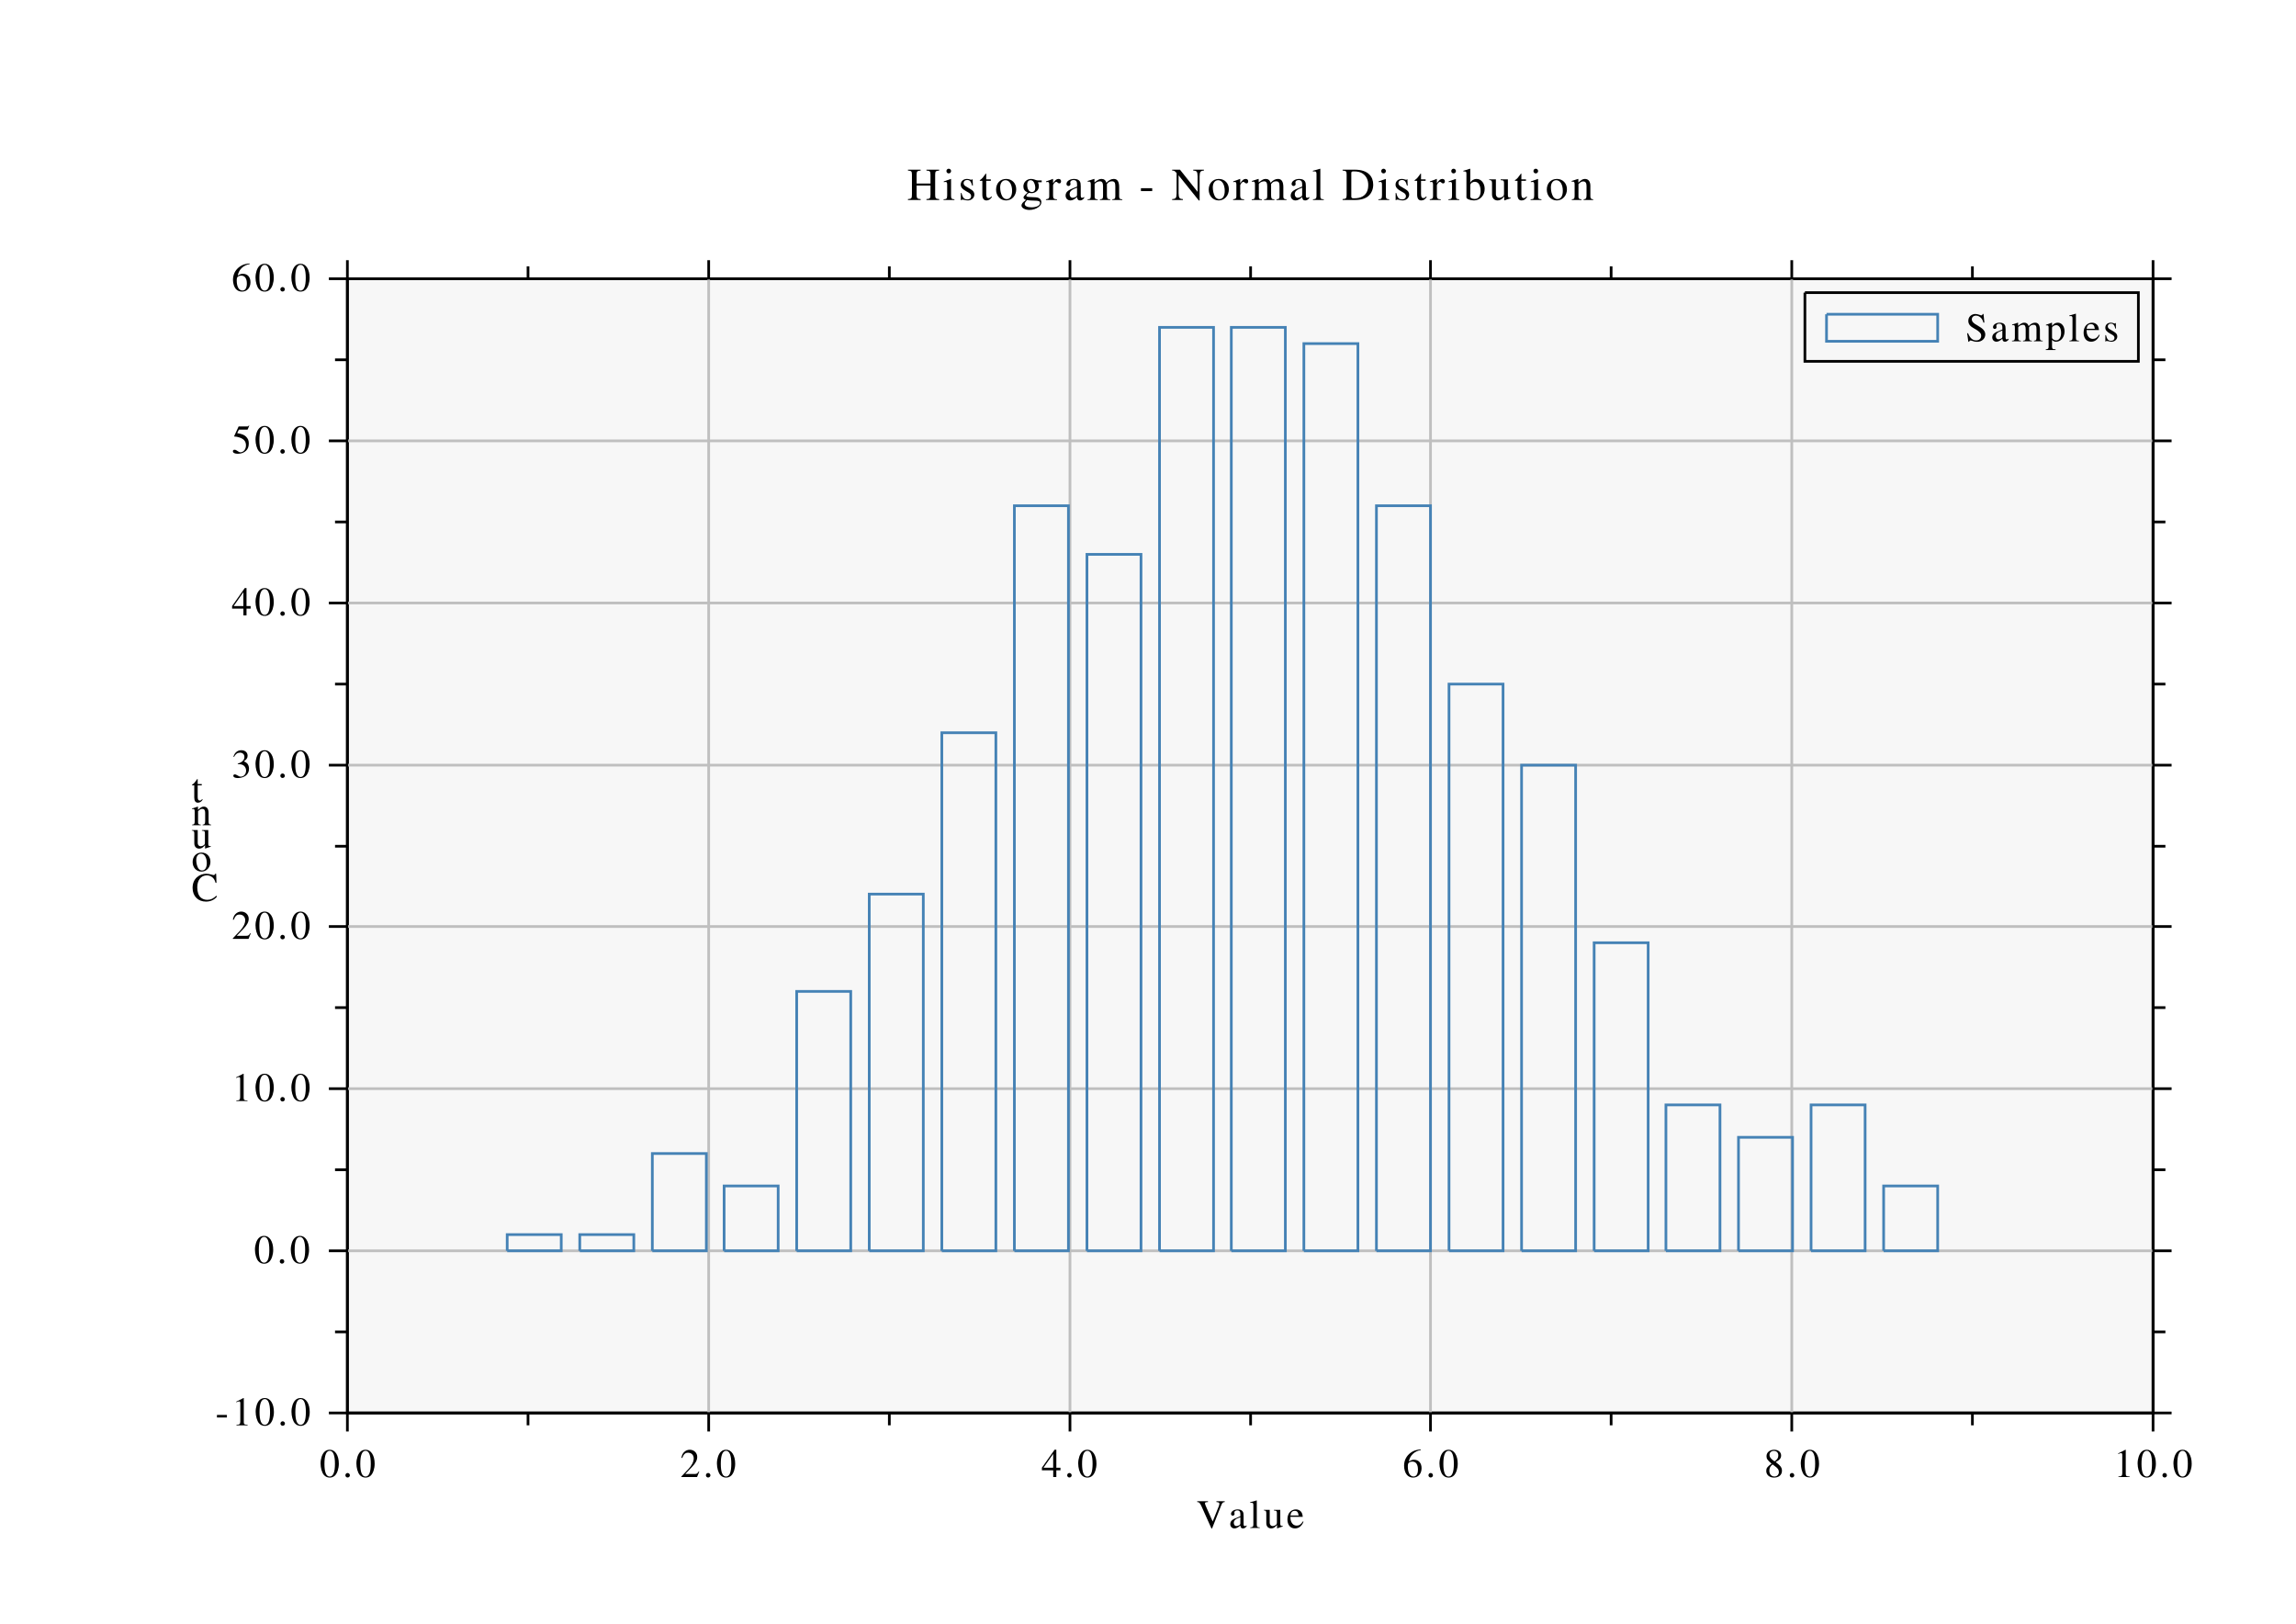
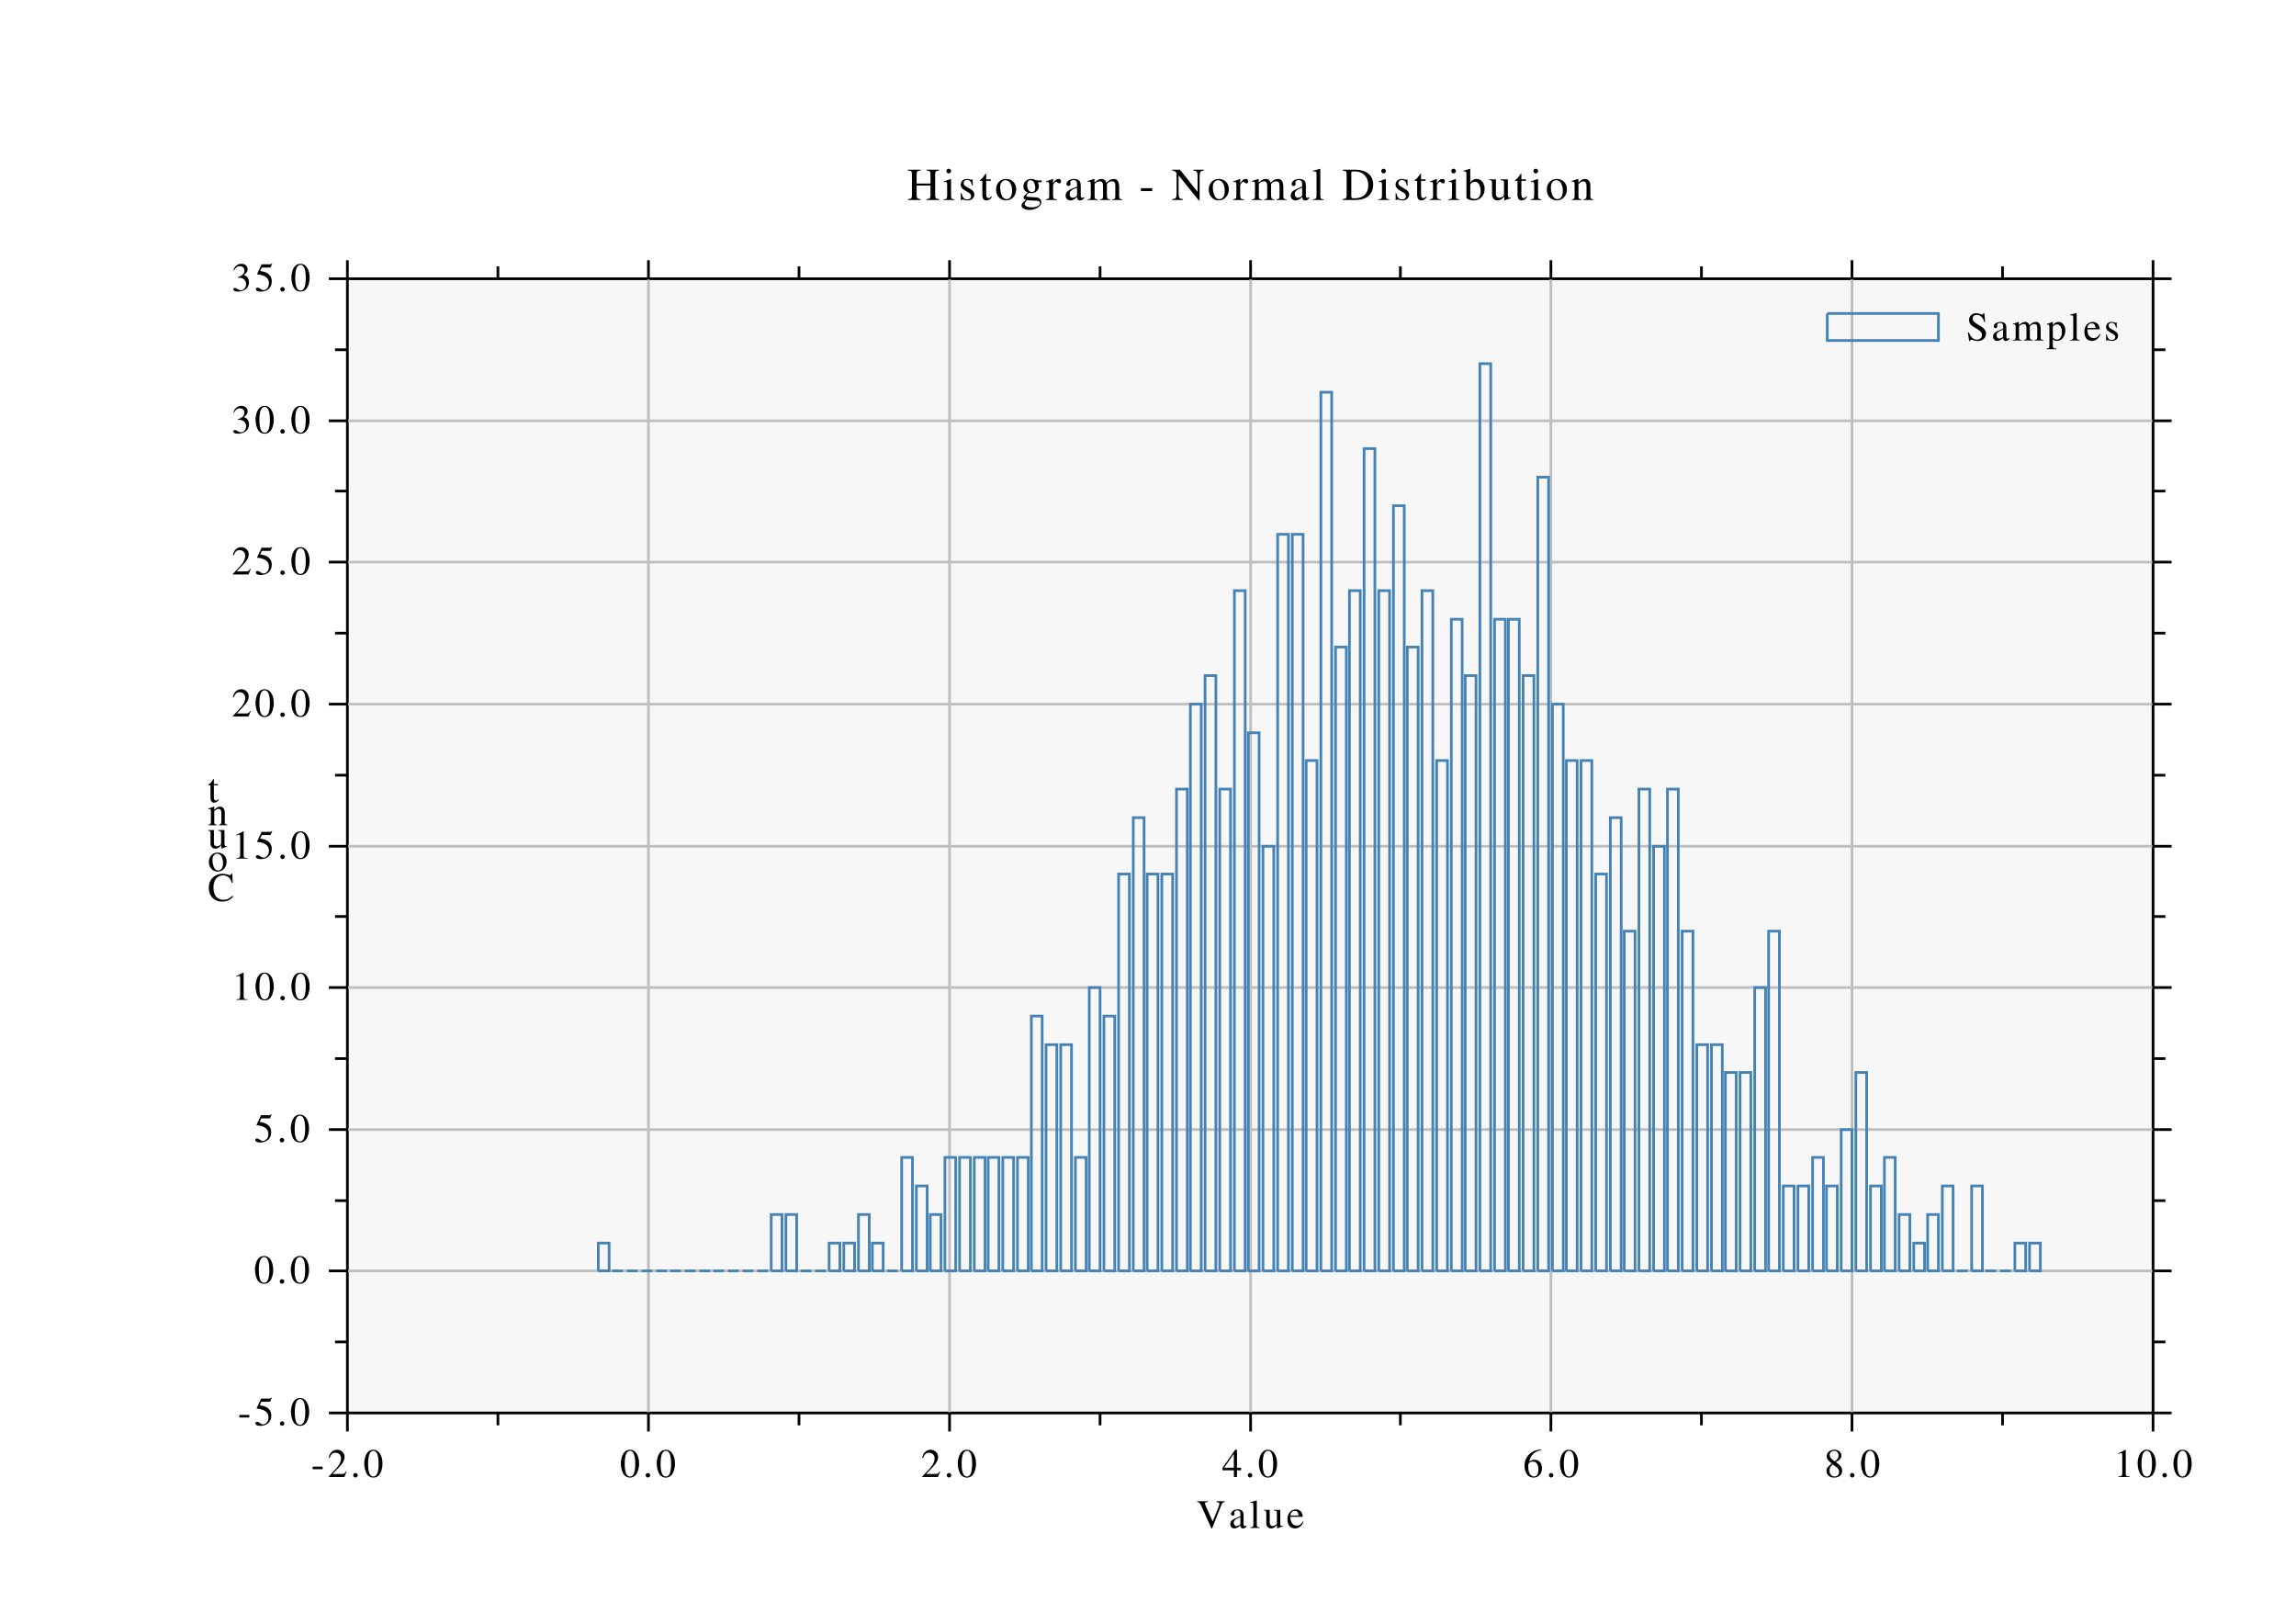
<svg xmlns="http://www.w3.org/2000/svg" width="853" height="603">
  <g fill="none" stroke="#000000" stroke-width="1.000">
    <rect x="129.06" y="103.54" width="671.83" height="422.31" fill="#f7f7f7" stroke="none" />
  </g>
  <g fill="none" stroke="#000000" stroke-width="1.000">
    <line x1="129.06" y1="524.85" x2="799.89" y2="524.85" />
    <line x1="129.06" y1="531.73" x2="129.06" y2="524.85" />
-     <line x1="196.17" y1="524.85" x2="196.17" y2="529.44" />
-     <line x1="263.29" y1="531.73" x2="263.29" y2="524.85" />
-     <line x1="330.40" y1="524.85" x2="330.40" y2="529.44" />
-     <line x1="397.51" y1="531.73" x2="397.51" y2="524.85" />
-     <line x1="464.62" y1="524.85" x2="464.62" y2="529.44" />
-     <line x1="531.45" y1="531.73" x2="531.45" y2="524.85" />
-     <line x1="598.56" y1="524.85" x2="598.56" y2="529.44" />
-     <line x1="665.67" y1="531.73" x2="665.67" y2="524.85" />
-     <line x1="732.78" y1="524.85" x2="732.78" y2="529.44" />
-   </g>
-   <g font-family="Times" font-weight="normal" font-style="normal" font-size="15" stroke="none" fill="#000000">
-     <text x="118.74" y="548.65">0</text>
-     <text x="127.27" y="548.65">.</text>
-     <text x="132.05" y="548.65">0</text>
-     <text x="252.67" y="548.65">2</text>
-     <text x="261.21" y="548.65">.</text>
-     <text x="265.99" y="548.65">0</text>
-     <text x="386.90" y="548.65">4</text>
-     <text x="395.43" y="548.65">.</text>
-     <text x="400.21" y="548.65">0</text>
-     <text x="521.12" y="548.65">6</text>
-     <text x="529.65" y="548.65">.</text>
-     <text x="534.43" y="548.65">0</text>
-     <text x="655.35" y="548.65">8</text>
-     <text x="663.88" y="548.65">.</text>
-     <text x="668.66" y="548.65">0</text>
+     <line x1="184.99" y1="524.85" x2="184.99" y2="529.44" />
+     <line x1="240.91" y1="531.73" x2="240.91" y2="524.85" />
+     <line x1="296.84" y1="524.85" x2="296.84" y2="529.44" />
+     <line x1="352.77" y1="531.73" x2="352.77" y2="524.85" />
+     <line x1="408.69" y1="524.85" x2="408.69" y2="529.44" />
+     <line x1="464.62" y1="531.73" x2="464.62" y2="524.85" />
+     <line x1="520.26" y1="524.85" x2="520.26" y2="529.44" />
+     <line x1="576.19" y1="531.73" x2="576.19" y2="524.85" />
+     <line x1="632.11" y1="524.85" x2="632.11" y2="529.44" />
+     <line x1="688.04" y1="531.73" x2="688.04" y2="524.85" />
+     <line x1="743.97" y1="524.85" x2="743.97" y2="529.44" />
+   </g>
+   <g font-family="Times" font-weight="normal" font-style="normal" font-size="15" stroke="none" fill="#000000">
+     <text x="115.58" y="548.65">-</text>
+     <text x="121.65" y="548.65">2</text>
+     <text x="130.18" y="548.65">.</text>
+     <text x="134.96" y="548.65">0</text>
+     <text x="230.30" y="548.65">0</text>
+     <text x="238.83" y="548.65">.</text>
+     <text x="243.62" y="548.65">0</text>
+     <text x="342.16" y="548.65">2</text>
+     <text x="350.69" y="548.65">.</text>
+     <text x="355.47" y="548.65">0</text>
+     <text x="454.01" y="548.65">4</text>
+     <text x="462.54" y="548.65">.</text>
+     <text x="467.32" y="548.65">0</text>
+     <text x="565.86" y="548.65">6</text>
+     <text x="574.39" y="548.65">.</text>
+     <text x="579.18" y="548.65">0</text>
+     <text x="677.72" y="548.65">8</text>
+     <text x="686.25" y="548.65">.</text>
+     <text x="691.03" y="548.65">0</text>
    <text x="785.27" y="548.65">1</text>
    <text x="793.80" y="548.65">0</text>
    <text x="802.33" y="548.65">.</text>
    <text x="807.11" y="548.65">0</text>
  </g>
  <g font-family="Times" font-weight="normal" font-style="normal" font-size="15" stroke="none" fill="#000000">
    <text x="444.55" y="567.58">V</text>
    <text x="456.50" y="567.58">a</text>
    <text x="464.18" y="567.58">l</text>
    <text x="469.39" y="567.58">u</text>
    <text x="477.92" y="567.58">e</text>
  </g>
  <g fill="none" stroke="#000000" stroke-width="1.000">
    <line x1="799.89" y1="531.73" x2="799.89" y2="524.85" />
    <line x1="129.06" y1="524.85" x2="129.06" y2="103.54" />
    <line x1="129.06" y1="524.85" x2="122.18" y2="524.85" />
-     <line x1="124.47" y1="494.74" x2="129.06" y2="494.74" />
-     <line x1="129.06" y1="464.62" x2="122.18" y2="464.62" />
-     <line x1="124.47" y1="434.51" x2="129.06" y2="434.51" />
-     <line x1="129.06" y1="404.39" x2="122.18" y2="404.39" />
-     <line x1="124.47" y1="374.28" x2="129.06" y2="374.28" />
-     <line x1="129.06" y1="344.16" x2="122.18" y2="344.16" />
-     <line x1="124.47" y1="314.34" x2="129.06" y2="314.34" />
-     <line x1="129.06" y1="284.22" x2="122.18" y2="284.22" />
-     <line x1="124.47" y1="254.11" x2="129.06" y2="254.11" />
-     <line x1="129.06" y1="223.99" x2="122.18" y2="223.99" />
-     <line x1="124.47" y1="193.88" x2="129.06" y2="193.88" />
-     <line x1="129.06" y1="163.76" x2="122.18" y2="163.76" />
-     <line x1="124.47" y1="133.65" x2="129.06" y2="133.65" />
-   </g>
-   <g font-family="Times" font-weight="normal" font-style="normal" font-size="15" stroke="none" fill="#000000">
-     <text x="80.02" y="529.44">-</text>
-     <text x="86.09" y="529.44">1</text>
-     <text x="94.62" y="529.44">0</text>
-     <text x="103.15" y="529.44">.</text>
-     <text x="107.93" y="529.44">0</text>
-     <text x="94.36" y="469.21">0</text>
-     <text x="102.89" y="469.21">.</text>
-     <text x="107.67" y="469.21">0</text>
-     <text x="86.04" y="408.98">1</text>
-     <text x="94.57" y="408.98">0</text>
-     <text x="103.10" y="408.98">.</text>
-     <text x="107.89" y="408.98">0</text>
-     <text x="86.04" y="348.75">2</text>
-     <text x="94.57" y="348.75">0</text>
-     <text x="103.10" y="348.75">.</text>
-     <text x="107.89" y="348.75">0</text>
-     <text x="86.04" y="288.81">3</text>
-     <text x="94.57" y="288.81">0</text>
-     <text x="103.10" y="288.81">.</text>
-     <text x="107.89" y="288.81">0</text>
-     <text x="86.04" y="228.58">4</text>
-     <text x="94.57" y="228.58">0</text>
-     <text x="103.10" y="228.58">.</text>
-     <text x="107.89" y="228.58">0</text>
-     <text x="86.04" y="168.35">5</text>
-     <text x="94.57" y="168.35">0</text>
-     <text x="103.10" y="168.35">.</text>
-     <text x="107.89" y="168.35">0</text>
-     <text x="86.04" y="108.12">6</text>
-     <text x="94.57" y="108.12">0</text>
+     <line x1="124.47" y1="498.46" x2="129.06" y2="498.46" />
+     <line x1="129.06" y1="472.08" x2="122.18" y2="472.08" />
+     <line x1="124.47" y1="445.98" x2="129.06" y2="445.98" />
+     <line x1="129.06" y1="419.59" x2="122.18" y2="419.59" />
+     <line x1="124.47" y1="393.21" x2="129.06" y2="393.21" />
+     <line x1="129.06" y1="366.82" x2="122.18" y2="366.82" />
+     <line x1="124.47" y1="340.44" x2="129.06" y2="340.44" />
+     <line x1="129.06" y1="314.34" x2="122.18" y2="314.34" />
+     <line x1="124.47" y1="287.95" x2="129.06" y2="287.95" />
+     <line x1="129.06" y1="261.56" x2="122.18" y2="261.56" />
+     <line x1="124.47" y1="235.18" x2="129.06" y2="235.18" />
+     <line x1="129.06" y1="208.79" x2="122.18" y2="208.79" />
+     <line x1="124.47" y1="182.41" x2="129.06" y2="182.41" />
+     <line x1="129.06" y1="156.31" x2="122.18" y2="156.31" />
+     <line x1="124.47" y1="129.92" x2="129.06" y2="129.92" />
+   </g>
+   <g font-family="Times" font-weight="normal" font-style="normal" font-size="15" stroke="none" fill="#000000">
+     <text x="88.34" y="529.44">-</text>
+     <text x="94.40" y="529.44">5</text>
+     <text x="102.93" y="529.44">.</text>
+     <text x="107.72" y="529.44">0</text>
+     <text x="94.36" y="476.67">0</text>
+     <text x="102.89" y="476.67">.</text>
+     <text x="107.67" y="476.67">0</text>
+     <text x="94.36" y="424.18">5</text>
+     <text x="102.89" y="424.18">.</text>
+     <text x="107.67" y="424.18">0</text>
+     <text x="86.04" y="371.41">1</text>
+     <text x="94.57" y="371.41">0</text>
+     <text x="103.10" y="371.41">.</text>
+     <text x="107.89" y="371.41">0</text>
+     <text x="86.04" y="318.93">1</text>
+     <text x="94.57" y="318.93">5</text>
+     <text x="103.10" y="318.93">.</text>
+     <text x="107.89" y="318.93">0</text>
+     <text x="86.04" y="266.15">2</text>
+     <text x="94.57" y="266.15">0</text>
+     <text x="103.10" y="266.15">.</text>
+     <text x="107.89" y="266.15">0</text>
+     <text x="86.04" y="213.38">2</text>
+     <text x="94.57" y="213.38">5</text>
+     <text x="103.10" y="213.38">.</text>
+     <text x="107.89" y="213.38">0</text>
+     <text x="86.04" y="160.90">3</text>
+     <text x="94.57" y="160.90">0</text>
+     <text x="103.10" y="160.90">.</text>
+     <text x="107.89" y="160.90">0</text>
+     <text x="86.04" y="108.12">3</text>
+     <text x="94.57" y="108.12">5</text>
    <text x="103.10" y="108.12">.</text>
    <text x="107.89" y="108.12">0</text>
  </g>
  <g font-family="Times" font-weight="normal" font-style="normal" font-size="15" stroke="none" fill="#000000">
-     <text x="71.13" y="334.70" rotate="-90">C</text>
-     <text x="71.13" y="323.60" rotate="-90">o</text>
-     <text x="71.13" y="315.07" rotate="-90">u</text>
-     <text x="71.13" y="306.53" rotate="-90">n</text>
-     <text x="71.13" y="298.00" rotate="-90">t</text>
+     <text x="77.15" y="334.70" rotate="-90">C</text>
+     <text x="77.15" y="323.60" rotate="-90">o</text>
+     <text x="77.15" y="315.07" rotate="-90">u</text>
+     <text x="77.15" y="306.53" rotate="-90">n</text>
+     <text x="77.15" y="298.00" rotate="-90">t</text>
  </g>
  <g fill="none" stroke="#000000" stroke-width="1.000">
    <line x1="129.06" y1="103.54" x2="122.18" y2="103.54" />
    <line x1="129.06" y1="103.54" x2="799.89" y2="103.54" />
    <line x1="129.06" y1="96.65" x2="129.06" y2="103.54" />
-     <line x1="196.17" y1="103.54" x2="196.17" y2="98.95" />
-     <line x1="263.29" y1="96.65" x2="263.29" y2="103.54" />
-     <line x1="330.40" y1="103.54" x2="330.40" y2="98.95" />
-     <line x1="397.51" y1="96.65" x2="397.51" y2="103.54" />
-     <line x1="464.62" y1="103.54" x2="464.62" y2="98.95" />
-     <line x1="531.45" y1="96.65" x2="531.45" y2="103.54" />
-     <line x1="598.56" y1="103.54" x2="598.56" y2="98.95" />
-     <line x1="665.67" y1="96.65" x2="665.67" y2="103.54" />
-     <line x1="732.78" y1="103.54" x2="732.78" y2="98.95" />
+     <line x1="184.99" y1="103.54" x2="184.99" y2="98.95" />
+     <line x1="240.91" y1="96.65" x2="240.91" y2="103.54" />
+     <line x1="296.84" y1="103.54" x2="296.84" y2="98.95" />
+     <line x1="352.77" y1="96.65" x2="352.77" y2="103.54" />
+     <line x1="408.69" y1="103.54" x2="408.69" y2="98.95" />
+     <line x1="464.62" y1="96.65" x2="464.62" y2="103.54" />
+     <line x1="520.26" y1="103.54" x2="520.26" y2="98.95" />
+     <line x1="576.19" y1="96.65" x2="576.19" y2="103.54" />
+     <line x1="632.11" y1="103.54" x2="632.11" y2="98.95" />
+     <line x1="688.04" y1="96.65" x2="688.04" y2="103.54" />
+     <line x1="743.97" y1="103.54" x2="743.97" y2="98.95" />
    <line x1="799.89" y1="96.65" x2="799.89" y2="103.54" />
    <line x1="799.89" y1="524.85" x2="799.89" y2="103.54" />
    <line x1="799.89" y1="524.85" x2="806.78" y2="524.85" />
-     <line x1="804.48" y1="494.74" x2="799.89" y2="494.74" />
-     <line x1="799.89" y1="464.62" x2="806.78" y2="464.62" />
-     <line x1="804.48" y1="434.51" x2="799.89" y2="434.51" />
-     <line x1="799.89" y1="404.39" x2="806.78" y2="404.39" />
-     <line x1="804.48" y1="374.28" x2="799.89" y2="374.28" />
-     <line x1="799.89" y1="344.16" x2="806.78" y2="344.16" />
-     <line x1="804.48" y1="314.34" x2="799.89" y2="314.34" />
-     <line x1="799.89" y1="284.22" x2="806.78" y2="284.22" />
-     <line x1="804.48" y1="254.11" x2="799.89" y2="254.11" />
-     <line x1="799.89" y1="223.99" x2="806.78" y2="223.99" />
-     <line x1="804.48" y1="193.88" x2="799.89" y2="193.88" />
-     <line x1="799.89" y1="163.76" x2="806.78" y2="163.76" />
-     <line x1="804.48" y1="133.65" x2="799.89" y2="133.65" />
+     <line x1="804.48" y1="498.46" x2="799.89" y2="498.46" />
+     <line x1="799.89" y1="472.08" x2="806.78" y2="472.08" />
+     <line x1="804.48" y1="445.98" x2="799.89" y2="445.98" />
+     <line x1="799.89" y1="419.59" x2="806.78" y2="419.59" />
+     <line x1="804.48" y1="393.21" x2="799.89" y2="393.21" />
+     <line x1="799.89" y1="366.82" x2="806.78" y2="366.82" />
+     <line x1="804.48" y1="340.44" x2="799.89" y2="340.44" />
+     <line x1="799.89" y1="314.34" x2="806.78" y2="314.34" />
+     <line x1="804.48" y1="287.95" x2="799.89" y2="287.95" />
+     <line x1="799.89" y1="261.56" x2="806.78" y2="261.56" />
+     <line x1="804.48" y1="235.18" x2="799.89" y2="235.18" />
+     <line x1="799.89" y1="208.79" x2="806.78" y2="208.79" />
+     <line x1="804.48" y1="182.41" x2="799.89" y2="182.41" />
+     <line x1="799.89" y1="156.31" x2="806.78" y2="156.31" />
+     <line x1="804.48" y1="129.92" x2="799.89" y2="129.92" />
    <line x1="799.89" y1="103.54" x2="806.78" y2="103.54" />
-     <polyline points="  129.06, 103.54 799.89, 103.54 799.89, 524.85 129.06, 524.85 129.06, 103.54" />
  </g>
  <g fill="none" stroke="#bfbfbf" stroke-width="1.000">
-     <line x1="263.29" y1="524.56" x2="263.29" y2="103.82" />
-     <line x1="397.51" y1="103.82" x2="397.51" y2="524.56" />
-     <line x1="531.45" y1="524.56" x2="531.45" y2="103.82" />
-     <line x1="665.67" y1="103.82" x2="665.67" y2="524.56" />
-     <line x1="129.35" y1="464.62" x2="799.61" y2="464.62" />
-     <line x1="799.61" y1="404.39" x2="129.35" y2="404.39" />
-     <line x1="129.35" y1="344.16" x2="799.61" y2="344.16" />
-     <line x1="799.61" y1="284.22" x2="129.35" y2="284.22" />
-     <line x1="129.35" y1="223.99" x2="799.61" y2="223.99" />
-     <line x1="799.61" y1="163.76" x2="129.35" y2="163.76" />
+     <line x1="240.91" y1="524.56" x2="240.91" y2="103.82" />
+     <line x1="352.77" y1="103.82" x2="352.77" y2="524.56" />
+     <line x1="464.62" y1="524.56" x2="464.62" y2="103.82" />
+     <line x1="576.19" y1="103.82" x2="576.19" y2="524.56" />
+     <line x1="688.04" y1="524.56" x2="688.04" y2="103.82" />
+     <line x1="799.61" y1="472.08" x2="129.35" y2="472.08" />
+     <line x1="129.35" y1="419.59" x2="799.61" y2="419.59" />
+     <line x1="799.61" y1="366.82" x2="129.35" y2="366.82" />
+     <line x1="129.35" y1="314.34" x2="799.61" y2="314.34" />
+     <line x1="799.61" y1="261.56" x2="129.35" y2="261.56" />
+     <line x1="129.35" y1="208.79" x2="799.61" y2="208.79" />
+     <line x1="799.61" y1="156.31" x2="129.35" y2="156.31" />
  </g>
  <g fill="none" stroke="#4582b5" stroke-width="1.000">
-     <polyline points="  188.43, 464.62 208.51, 464.62 208.51, 458.60 188.43, 458.60 188.43, 464.62" />
-     <polyline points="  215.39, 464.62 235.47, 464.62 235.47, 458.60 215.39, 458.60 215.39, 464.62" />
-     <polyline points="  242.35, 464.62 262.42, 464.62 262.42, 428.48 242.35, 428.48 242.35, 464.62" />
-     <polyline points="  269.02, 464.62 289.10, 464.62 289.10, 440.53 269.02, 440.53 269.02, 464.62" />
-     <polyline points="  295.98, 464.62 316.06, 464.62 316.06, 368.26 295.98, 368.26 295.98, 464.62" />
-     <polyline points="  322.94, 464.62 343.02, 464.62 343.02, 332.12 322.94, 332.12 322.94, 464.62" />
-     <polyline points="  349.90, 464.62 369.98, 464.62 369.98, 272.18 349.90, 272.18 349.90, 464.62" />
-     <polyline points="  376.86, 464.62 396.94, 464.62 396.94, 187.86 376.86, 187.86 376.86, 464.62" />
-     <polyline points="  403.82, 464.62 423.90, 464.62 423.90, 205.92 403.82, 205.92 403.82, 464.62" />
-     <polyline points="  430.78, 464.62 450.85, 464.62 450.85, 121.60 430.78, 121.60 430.78, 464.62" />
-     <polyline points="  457.45, 464.62 477.53, 464.62 477.53, 121.60 457.45, 121.60 457.45, 464.62" />
-     <polyline points="  484.41, 464.62 504.49, 464.62 504.49, 127.63 484.41, 127.63 484.41, 464.62" />
-     <polyline points="  511.37, 464.62 531.45, 464.62 531.45, 187.86 511.37, 187.86 511.37, 464.62" />
-     <polyline points="  538.33, 464.62 558.41, 464.62 558.41, 254.11 538.33, 254.11 538.33, 464.62" />
-     <polyline points="  565.29, 464.62 585.37, 464.62 585.37, 284.22 565.29, 284.22 565.29, 464.62" />
-     <polyline points="  592.25, 464.62 612.32, 464.62 612.32, 350.19 592.25, 350.19 592.25, 464.62" />
-     <polyline points="  618.92, 464.62 639.00, 464.62 639.00, 410.42 618.92, 410.42 618.92, 464.62" />
-     <polyline points="  645.88, 464.62 665.96, 464.62 665.96, 422.46 645.88, 422.46 645.88, 464.62" />
-     <polyline points="  672.84, 464.62 692.92, 464.62 692.92, 410.42 672.84, 410.42 672.84, 464.62" />
-     <polyline points="  699.80, 464.62 719.88, 464.62 719.88, 440.53 699.80, 440.53 699.80, 464.62" />
-   </g>
-   <g fill="none" stroke="#000000" stroke-width="1.000">
-     <polyline points="  670.55, 108.70 794.44, 108.70 794.44, 134.22 670.55, 134.22 670.55, 108.70" />
+     <polyline points="  222.27, 472.08 226.29, 472.08 226.29, 461.75 222.27, 461.75 222.27, 472.08" />
+     <polyline points="  227.43, 472.08 231.45, 472.08 231.45, 472.08 227.43, 472.08 227.43, 472.08" />
+     <polyline points="  232.88, 472.08 236.90, 472.08 236.90, 472.08 232.88, 472.08 232.88, 472.08" />
+     <polyline points="  238.33, 472.08 242.35, 472.08 242.35, 472.08 238.33, 472.08 238.33, 472.08" />
+     <polyline points="  243.78, 472.08 247.80, 472.08 247.80, 472.08 243.78, 472.08 243.78, 472.08" />
+     <polyline points="  248.95, 472.08 252.96, 472.08 252.96, 472.08 248.95, 472.08 248.95, 472.08" />
+     <polyline points="  254.39, 472.08 258.41, 472.08 258.41, 472.08 254.39, 472.08 254.39, 472.08" />
+     <polyline points="  259.84, 472.08 263.86, 472.08 263.86, 472.08 259.84, 472.08 259.84, 472.08" />
+     <polyline points="  265.01, 472.08 269.02, 472.08 269.02, 472.08 265.01, 472.08 265.01, 472.08" />
+     <polyline points="  270.46, 472.08 274.47, 472.08 274.47, 472.08 270.46, 472.08 270.46, 472.08" />
+     <polyline points="  275.90, 472.08 279.92, 472.08 279.92, 472.08 275.90, 472.08 275.90, 472.08" />
+     <polyline points="  281.35, 472.08 285.37, 472.08 285.37, 472.08 281.35, 472.08 281.35, 472.08" />
+     <polyline points="  286.52, 472.08 290.53, 472.08 290.53, 451.14 286.52, 451.14 286.52, 472.08" />
+     <polyline points="  291.97, 472.08 295.98, 472.08 295.98, 451.14 291.97, 451.14 291.97, 472.08" />
+     <polyline points="  297.41, 472.08 301.43, 472.08 301.43, 472.08 297.41, 472.08 297.41, 472.08" />
+     <polyline points="  302.86, 472.08 306.88, 472.08 306.88, 472.08 302.86, 472.08 302.86, 472.08" />
+     <polyline points="  308.03, 472.08 312.04, 472.08 312.04, 461.75 308.03, 461.75 308.03, 472.08" />
+     <polyline points="  313.48, 472.08 317.49, 472.08 317.49, 461.75 313.48, 461.75 313.48, 472.08" />
+     <polyline points="  318.93, 472.08 322.94, 472.08 322.94, 451.14 318.93, 451.14 318.93, 472.08" />
+     <polyline points="  324.09, 472.08 328.10, 472.08 328.10, 461.75 324.09, 461.75 324.09, 472.08" />
+     <polyline points="  329.54, 472.08 333.55, 472.08 333.55, 472.08 329.54, 472.08 329.54, 472.08" />
+     <polyline points="  334.99, 472.08 339.00, 472.08 339.00, 429.92 334.99, 429.92 334.99, 472.08" />
+     <polyline points="  340.44, 472.08 344.45, 472.08 344.45, 440.53 340.44, 440.53 340.44, 472.08" />
+     <polyline points="  345.60, 472.08 349.61, 472.08 349.61, 451.14 345.60, 451.14 345.60, 472.08" />
+     <polyline points="  351.05, 472.08 355.06, 472.08 355.06, 429.92 351.05, 429.92 351.05, 472.08" />
+     <polyline points="  356.50, 472.08 360.51, 472.08 360.51, 429.92 356.50, 429.92 356.50, 472.08" />
+     <polyline points="  361.95, 472.08 365.96, 472.08 365.96, 429.92 361.95, 429.92 361.95, 472.08" />
+     <polyline points="  367.11, 472.08 371.12, 472.08 371.12, 429.92 367.11, 429.92 367.11, 472.08" />
+     <polyline points="  372.56, 472.08 376.57, 472.08 376.57, 429.92 372.56, 429.92 372.56, 472.08" />
+     <polyline points="  378.01, 472.08 382.02, 472.08 382.02, 429.92 378.01, 429.92 378.01, 472.08" />
+     <polyline points="  383.17, 472.08 387.18, 472.08 387.18, 377.43 383.17, 377.43 383.17, 472.08" />
+     <polyline points="  388.62, 472.08 392.63, 472.08 392.63, 388.04 388.62, 388.04 388.62, 472.08" />
+     <polyline points="  394.07, 472.08 398.08, 472.08 398.08, 388.04 394.07, 388.04 394.07, 472.08" />
+     <polyline points="  399.52, 472.08 403.53, 472.08 403.53, 429.92 399.52, 429.92 399.52, 472.08" />
+     <polyline points="  404.68, 472.08 408.69, 472.08 408.69, 366.82 404.68, 366.82 404.68, 472.08" />
+     <polyline points="  410.13, 472.08 414.14, 472.08 414.14, 377.43 410.13, 377.43 410.13, 472.08" />
+     <polyline points="  415.58, 472.08 419.59, 472.08 419.59, 324.66 415.58, 324.66 415.58, 472.08" />
+     <polyline points="  421.03, 472.08 425.04, 472.08 425.04, 303.72 421.03, 303.72 421.03, 472.08" />
+     <polyline points="  426.19, 472.08 430.20, 472.08 430.20, 324.66 426.19, 324.66 426.19, 472.08" />
+     <polyline points="  431.64, 472.08 435.65, 472.08 435.65, 324.66 431.64, 324.66 431.64, 472.08" />
+     <polyline points="  437.09, 472.08 441.10, 472.08 441.10, 293.11 437.09, 293.11 437.09, 472.08" />
+     <polyline points="  442.25, 472.08 446.27, 472.08 446.27, 261.56 442.25, 261.56 442.25, 472.08" />
+     <polyline points="  447.70, 472.08 451.72, 472.08 451.72, 250.95 447.70, 250.95 447.70, 472.08" />
+     <polyline points="  453.15, 472.08 457.16, 472.08 457.16, 293.11 453.15, 293.11 453.15, 472.08" />
+     <polyline points="  458.60, 472.08 462.61, 472.08 462.61, 219.40 458.60, 219.40 458.60, 472.08" />
+     <polyline points="  463.76, 472.08 467.78, 472.08 467.78, 272.18 463.76, 272.18 463.76, 472.08" />
+     <polyline points="  469.21, 472.08 473.23, 472.08 473.23, 314.34 469.21, 314.34 469.21, 472.08" />
+     <polyline points="  474.66, 472.08 478.67, 472.08 478.67, 198.47 474.66, 198.47 474.66, 472.08" />
+     <polyline points="  480.11, 472.08 484.12, 472.08 484.12, 198.47 480.11, 198.47 480.11, 472.08" />
+     <polyline points="  485.27, 472.08 489.29, 472.08 489.29, 282.50 485.27, 282.50 485.27, 472.08" />
+     <polyline points="  490.72, 472.08 494.74, 472.08 494.74, 145.70 490.72, 145.70 490.72, 472.08" />
+     <polyline points="  496.17, 472.08 500.18, 472.08 500.18, 240.34 496.17, 240.34 496.17, 472.08" />
+     <polyline points="  501.33, 472.08 505.35, 472.08 505.35, 219.40 501.33, 219.40 501.33, 472.08" />
+     <polyline points="  506.78, 472.08 510.80, 472.08 510.80, 166.63 506.78, 166.63 506.78, 472.08" />
+     <polyline points="  512.23, 472.08 516.25, 472.08 516.25, 219.40 512.23, 219.40 512.23, 472.08" />
+     <polyline points="  517.68, 472.08 521.70, 472.08 521.70, 187.86 517.68, 187.86 517.68, 472.08" />
+     <polyline points="  522.84, 472.08 526.86, 472.08 526.86, 240.34 522.84, 240.34 522.84, 472.08" />
+     <polyline points="  528.29, 472.08 532.31, 472.08 532.31, 219.40 528.29, 219.40 528.29, 472.08" />
+     <polyline points="  533.74, 472.08 537.76, 472.08 537.76, 282.50 533.74, 282.50 533.74, 472.08" />
+     <polyline points="  539.19, 472.08 543.21, 472.08 543.21, 230.02 539.19, 230.02 539.19, 472.08" />
+     <polyline points="  544.35, 472.08 548.37, 472.08 548.37, 250.95 544.35, 250.95 544.35, 472.08" />
+     <polyline points="  549.80, 472.08 553.82, 472.08 553.82, 135.08 549.80, 135.08 549.80, 472.08" />
+     <polyline points="  555.25, 472.08 559.27, 472.08 559.27, 230.02 555.25, 230.02 555.25, 472.08" />
+     <polyline points="  560.41, 472.08 564.43, 472.08 564.43, 230.02 560.41, 230.02 560.41, 472.08" />
+     <polyline points="  565.86, 472.08 569.88, 472.08 569.88, 250.95 565.86, 250.95 565.86, 472.08" />
+     <polyline points="  571.31, 472.08 575.33, 472.08 575.33, 177.24 571.31, 177.24 571.31, 472.08" />
+     <polyline points="  576.76, 472.08 580.78, 472.08 580.78, 261.56 576.76, 261.56 576.76, 472.08" />
+     <polyline points="  581.92, 472.08 585.94, 472.08 585.94, 282.50 581.92, 282.50 581.92, 472.08" />
+     <polyline points="  587.37, 472.08 591.39, 472.08 591.39, 282.50 587.37, 282.50 587.37, 472.08" />
+     <polyline points="  592.82, 472.08 596.84, 472.08 596.84, 324.66 592.82, 324.66 592.82, 472.08" />
+     <polyline points="  598.27, 472.08 602.29, 472.08 602.29, 303.72 598.27, 303.72 598.27, 472.08" />
+     <polyline points="  603.43, 472.08 607.45, 472.08 607.45, 345.88 603.43, 345.88 603.43, 472.08" />
+     <polyline points="  608.88, 472.08 612.90, 472.08 612.90, 293.11 608.88, 293.11 608.88, 472.08" />
+     <polyline points="  614.33, 472.08 618.35, 472.08 618.35, 314.34 614.33, 314.34 614.33, 472.08" />
+     <polyline points="  619.49, 472.08 623.51, 472.08 623.51, 293.11 619.49, 293.11 619.49, 472.08" />
+     <polyline points="  624.94, 472.08 628.96, 472.08 628.96, 345.88 624.94, 345.88 624.94, 472.08" />
+     <polyline points="  630.39, 472.08 634.41, 472.08 634.41, 388.04 630.39, 388.04 630.39, 472.08" />
+     <polyline points="  635.84, 472.08 639.86, 472.08 639.86, 388.04 635.84, 388.04 635.84, 472.08" />
+     <polyline points="  641.01, 472.08 645.02, 472.08 645.02, 398.37 641.01, 398.37 641.01, 472.08" />
+     <polyline points="  646.45, 472.08 650.47, 472.08 650.47, 398.37 646.45, 398.37 646.45, 472.08" />
+     <polyline points="  651.90, 472.08 655.92, 472.08 655.92, 366.82 651.90, 366.82 651.90, 472.08" />
+     <polyline points="  657.07, 472.08 661.08, 472.08 661.08, 345.88 657.07, 345.88 657.07, 472.08" />
+     <polyline points="  662.52, 472.08 666.53, 472.08 666.53, 440.53 662.52, 440.53 662.52, 472.08" />
+     <polyline points="  667.96, 472.08 671.98, 472.08 671.98, 440.53 667.96, 440.53 667.96, 472.08" />
+     <polyline points="  673.41, 472.08 677.43, 472.08 677.43, 429.92 673.41, 429.92 673.41, 472.08" />
+     <polyline points="  678.58, 472.08 682.59, 472.08 682.59, 440.53 678.58, 440.53 678.58, 472.08" />
+     <polyline points="  684.03, 472.08 688.04, 472.08 688.04, 419.59 684.03, 419.59 684.03, 472.08" />
+     <polyline points="  689.47, 472.08 693.49, 472.08 693.49, 398.37 689.47, 398.37 689.47, 472.08" />
+     <polyline points="  694.92, 472.08 698.94, 472.08 698.94, 440.53 694.92, 440.53 694.92, 472.08" />
+     <polyline points="  700.09, 472.08 704.10, 472.08 704.10, 429.92 700.09, 429.92 700.09, 472.08" />
+     <polyline points="  705.54, 472.08 709.55, 472.08 709.55, 451.14 705.54, 451.14 705.54, 472.08" />
+     <polyline points="  710.99, 472.08 715.00, 472.08 715.00, 461.75 710.99, 461.75 710.99, 472.08" />
+     <polyline points="  716.15, 472.08 720.16, 472.08 720.16, 451.14 716.15, 451.14 716.15, 472.08" />
+     <polyline points="  721.60, 472.08 725.61, 472.08 725.61, 440.53 721.60, 440.53 721.60, 472.08" />
+     <polyline points="  727.05, 472.08 731.06, 472.08 731.06, 472.08 727.05, 472.08 727.05, 472.08" />
+     <polyline points="  732.50, 472.08 736.51, 472.08 736.51, 440.53 732.50, 440.53 732.50, 472.08" />
+     <polyline points="  737.66, 472.08 741.67, 472.08 741.67, 472.08 737.66, 472.08 737.66, 472.08" />
+     <polyline points="  743.11, 472.08 747.12, 472.08 747.12, 472.08 743.11, 472.08 743.11, 472.08" />
+     <polyline points="  748.56, 472.08 752.57, 472.08 752.57, 461.75 748.56, 461.75 748.56, 472.08" />
+     <polyline points="  754.01, 472.08 758.02, 472.08 758.02, 461.75 754.01, 461.75 754.01, 472.08" />
  </g>
  <g fill="none" stroke="#4582b5" stroke-width="1.000">
-     <polyline points="  678.58, 116.73 719.88, 116.73 719.88, 126.77 678.58, 126.77 678.58, 116.73" />
-   </g>
-   <g font-family="Times" font-weight="normal" font-style="normal" font-size="15" stroke="none" fill="#000000">
-     <text x="730.20" y="126.77">S</text>
-     <text x="739.59" y="126.77">a</text>
-     <text x="747.26" y="126.77">m</text>
-     <text x="759.97" y="126.77">p</text>
-     <text x="768.50" y="126.77">l</text>
-     <text x="773.72" y="126.77">e</text>
-     <text x="781.39" y="126.77">s</text>
+     <polyline points="  678.86, 116.44 720.16, 116.44 720.16, 126.48 678.86, 126.48 678.86, 116.44" />
+   </g>
+   <g font-family="Times" font-weight="normal" font-style="normal" font-size="15" stroke="none" fill="#000000">
+     <text x="730.49" y="126.48">S</text>
+     <text x="739.88" y="126.48">a</text>
+     <text x="747.55" y="126.48">m</text>
+     <text x="760.26" y="126.48">p</text>
+     <text x="768.79" y="126.48">l</text>
+     <text x="774.00" y="126.48">e</text>
+     <text x="781.68" y="126.48">s</text>
  </g>
  <g font-family="Times" font-weight="normal" font-style="normal" font-size="17" stroke="none" fill="#000000">
    <text x="336.99" y="74.28">H</text>
    <text x="350.28" y="74.28">i</text>
    <text x="356.07" y="74.28">s</text>
    <text x="363.77" y="74.28">t</text>
    <text x="369.56" y="74.28">o</text>
    <text x="379.03" y="74.28">g</text>
    <text x="388.51" y="74.28">r</text>
    <text x="395.26" y="74.28">a</text>
    <text x="403.78" y="74.28">m</text>
    <text x="417.90" y="74.28"> </text>
    <text x="423.22" y="74.28">-</text>
    <text x="429.96" y="74.28"> </text>
    <text x="435.27" y="74.28">N</text>
    <text x="448.56" y="74.28">o</text>
    <text x="458.04" y="74.28">r</text>
    <text x="464.78" y="74.28">m</text>
    <text x="478.90" y="74.28">a</text>
    <text x="487.43" y="74.28">l</text>
    <text x="493.22" y="74.28"> </text>
    <text x="498.53" y="74.28">D</text>
    <text x="511.82" y="74.28">i</text>
    <text x="517.61" y="74.28">s</text>
    <text x="525.31" y="74.28">t</text>
    <text x="531.10" y="74.28">r</text>
    <text x="537.84" y="74.28">i</text>
    <text x="543.63" y="74.28">b</text>
    <text x="553.11" y="74.28">u</text>
    <text x="562.59" y="74.28">t</text>
    <text x="568.37" y="74.28">i</text>
    <text x="574.16" y="74.28">o</text>
    <text x="583.64" y="74.28">n</text>
  </g>
</svg>
